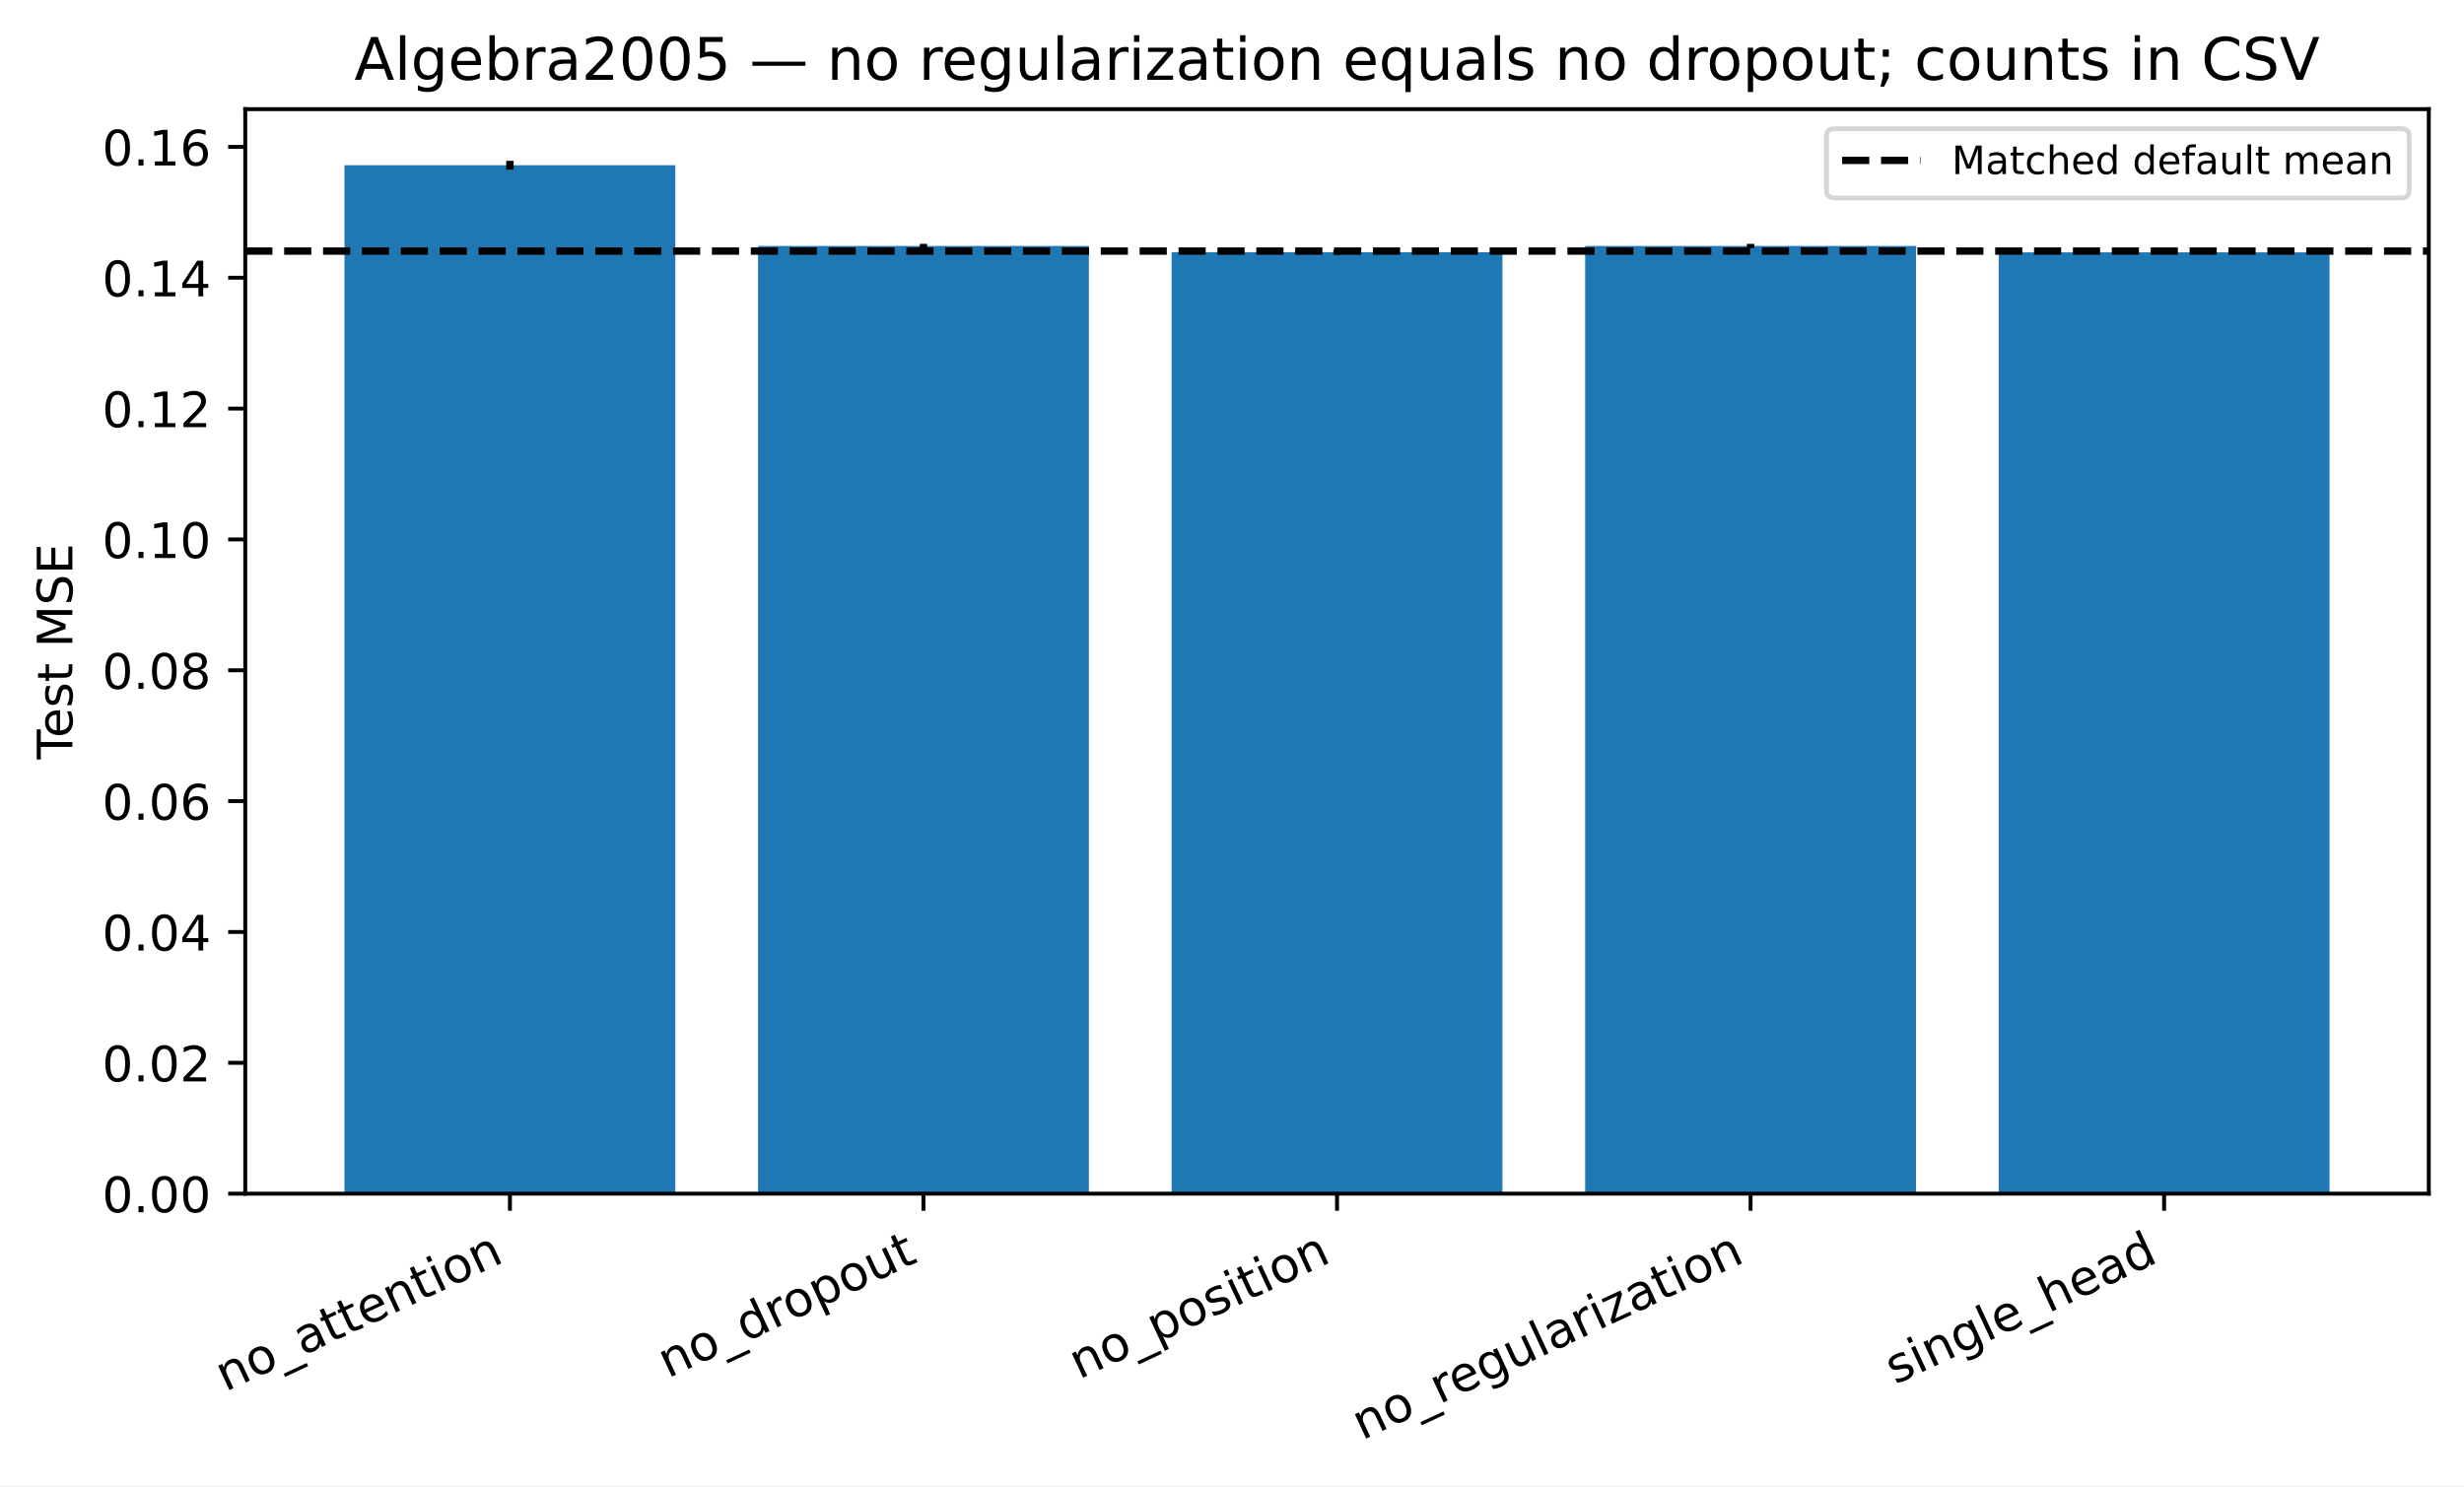
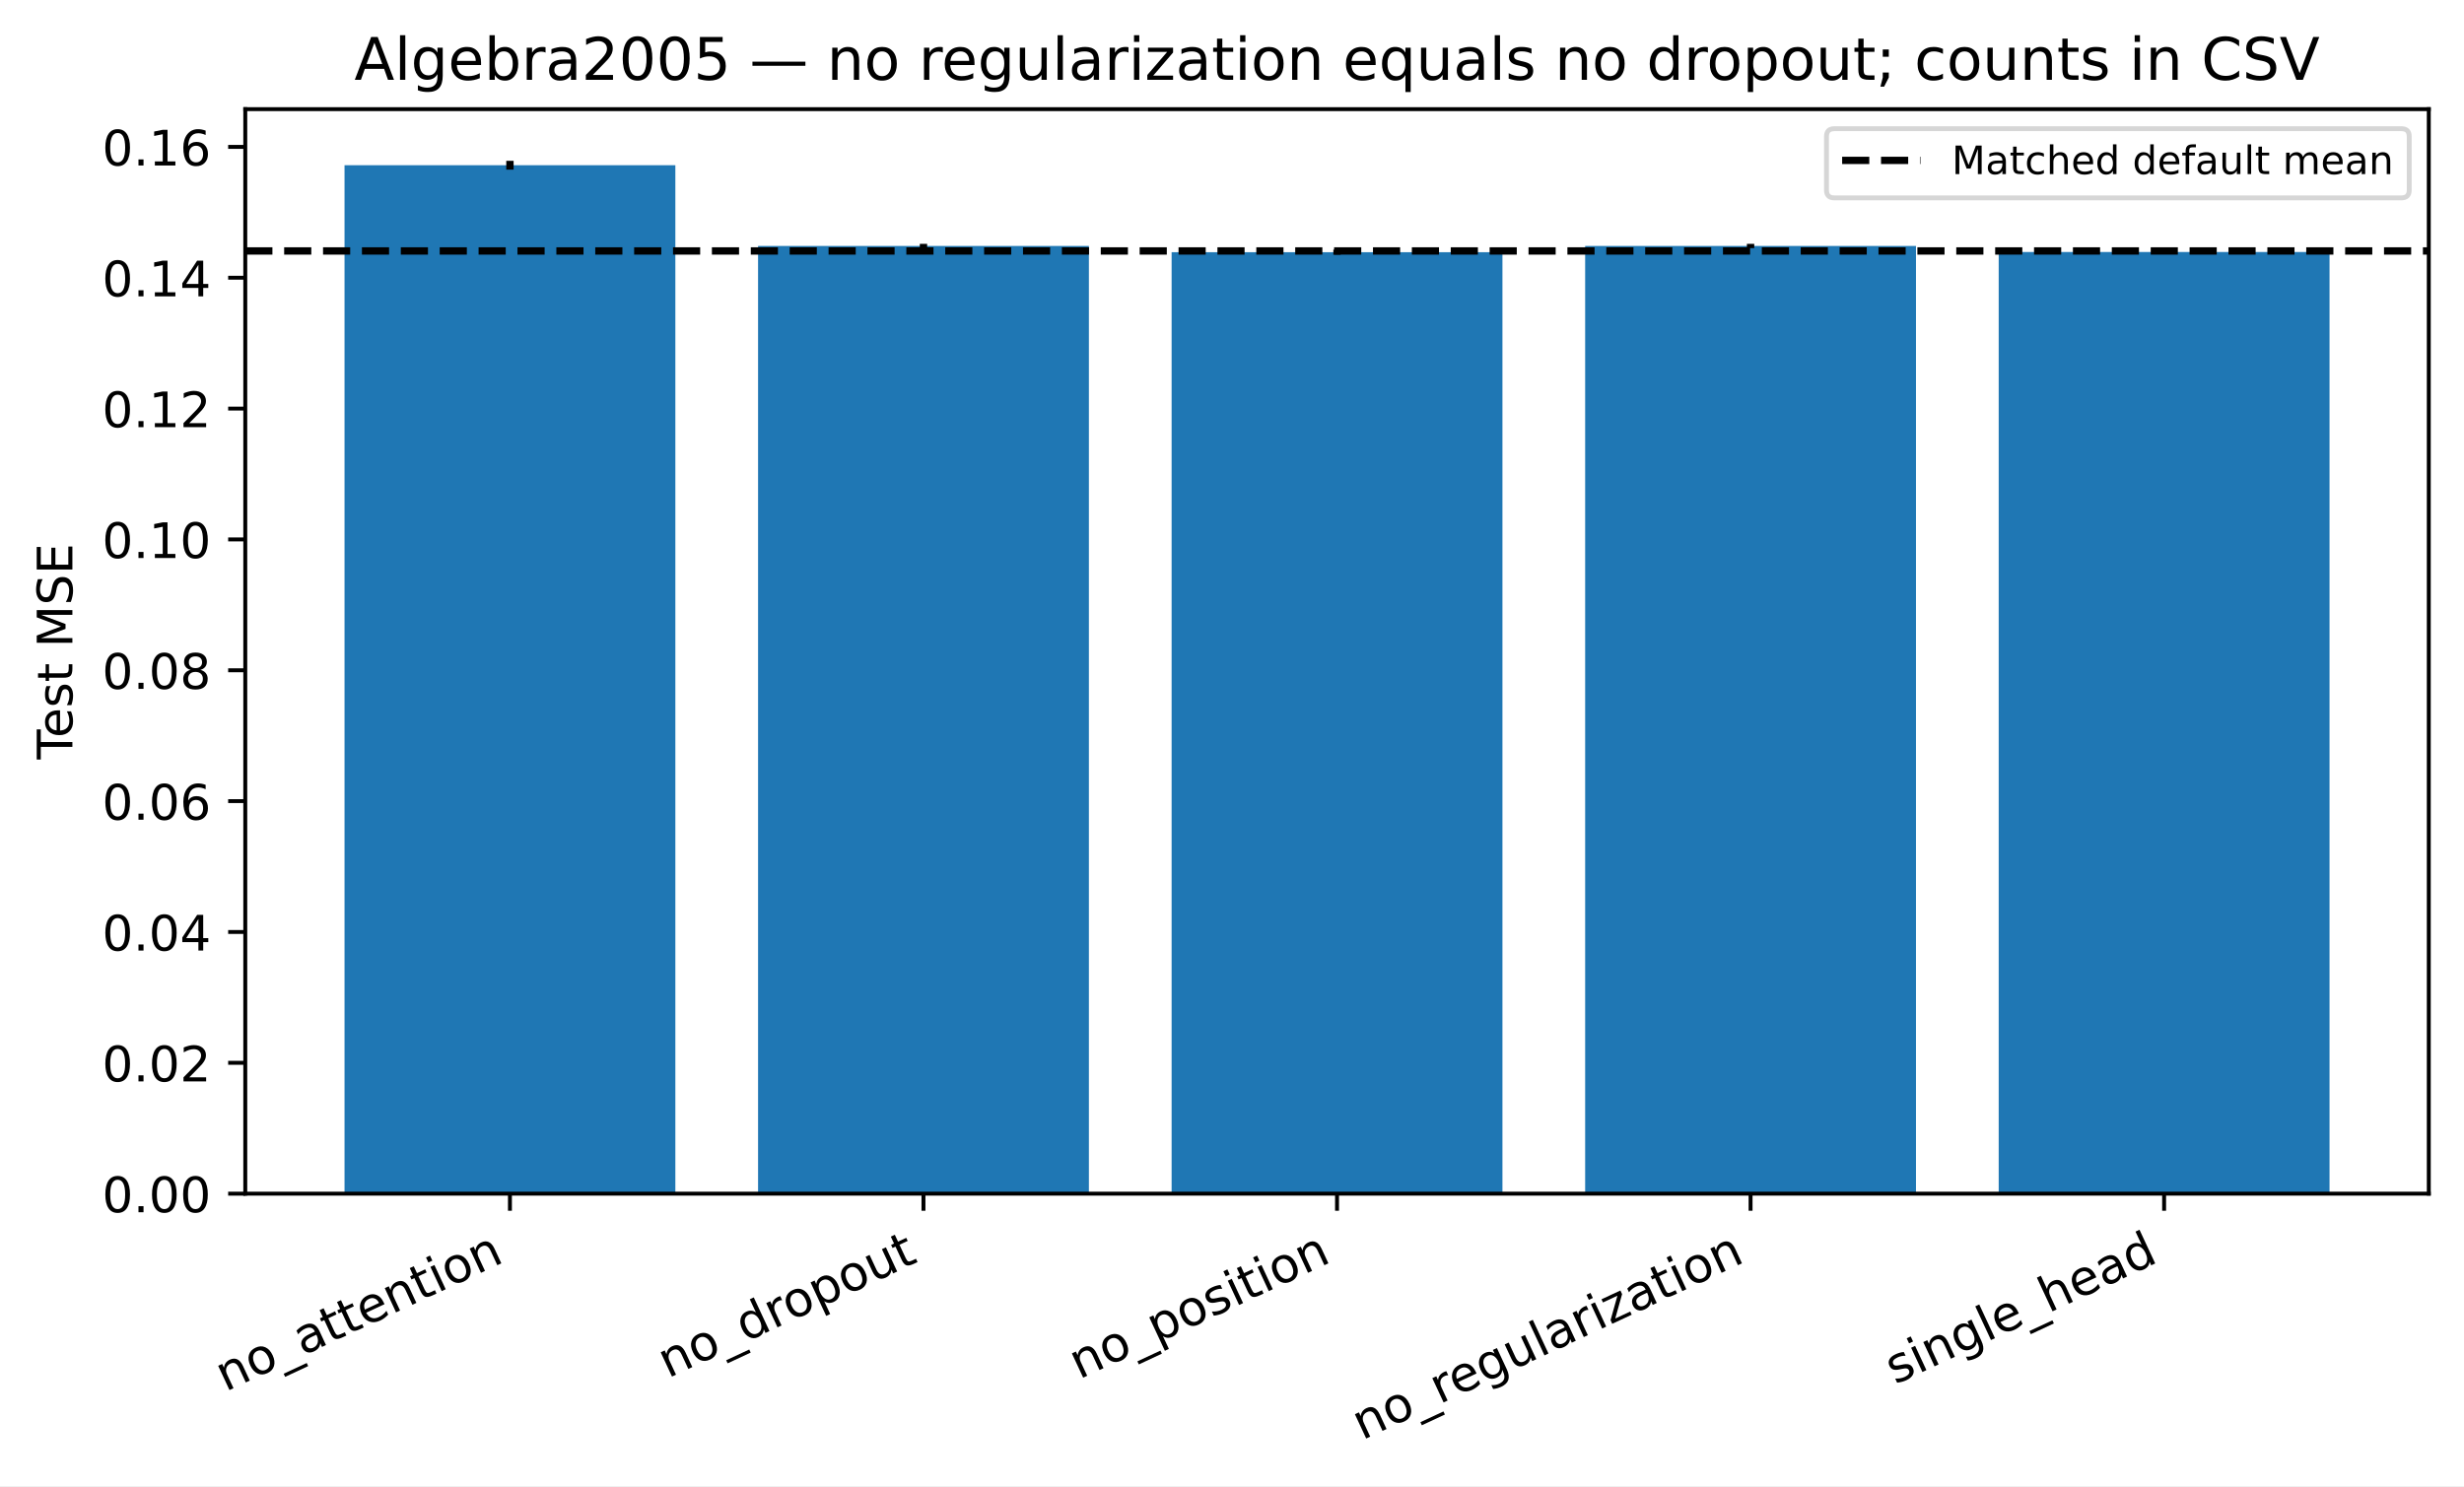
<svg xmlns="http://www.w3.org/2000/svg" xmlns:xlink="http://www.w3.org/1999/xlink" width="503.744pt" height="303.861pt" viewBox="0 0 503.744 303.861" version="1.1">
  <defs>
    <style type="text/css">*{stroke-linejoin: round; stroke-linecap: butt}</style>
  </defs>
  <g id="figure_1">
    <g id="patch_1">
      <path d="M 0 303.861  L 503.744 303.861  L 503.744 0  L 0 0  z " style="fill: #ffffff" />
    </g>
    <g id="axes_1">
      <g id="patch_2">
        <path d="M 50.144 244.078  L 496.544 244.078  L 496.544 22.318  L 50.144 22.318  z " style="fill: #ffffff" />
      </g>
      <g id="patch_3">
-         <path d="M 70.435 244.078  L 138.071 244.078  L 138.071 33.781  L 70.435 33.781  z " clip-path="url(#pf8ff268974)" style="fill: #1f77b4" />
+         <path d="M 70.435 244.078  L 138.071 244.078  L 138.071 33.781  L 70.435 33.781  z " clip-path="url(#pffa61a6511)" style="fill: #1f77b4" />
      </g>
      <g id="patch_4">
-         <path d="M 154.98 244.078  L 222.616 244.078  L 222.616 50.295  L 154.98 50.295  z " clip-path="url(#pf8ff268974)" style="fill: #1f77b4" />
+         <path d="M 154.98 244.078  L 222.616 244.078  L 222.616 50.295  L 154.98 50.295  z " clip-path="url(#pffa61a6511)" style="fill: #1f77b4" />
      </g>
      <g id="patch_5">
-         <path d="M 239.526 244.078  L 307.162 244.078  L 307.162 51.564  L 239.526 51.564  z " clip-path="url(#pf8ff268974)" style="fill: #1f77b4" />
+         <path d="M 239.526 244.078  L 307.162 244.078  L 307.162 51.564  L 239.526 51.564  z " clip-path="url(#pffa61a6511)" style="fill: #1f77b4" />
      </g>
      <g id="patch_6">
-         <path d="M 324.071 244.078  L 391.707 244.078  L 391.707 50.295  L 324.071 50.295  z " clip-path="url(#pf8ff268974)" style="fill: #1f77b4" />
+         <path d="M 324.071 244.078  L 391.707 244.078  L 391.707 50.295  L 324.071 50.295  z " clip-path="url(#pffa61a6511)" style="fill: #1f77b4" />
      </g>
      <g id="patch_7">
-         <path d="M 408.616 244.078  L 476.253 244.078  L 476.253 51.602  L 408.616 51.602  z " clip-path="url(#pf8ff268974)" style="fill: #1f77b4" />
+         <path d="M 408.616 244.078  L 476.253 244.078  L 476.253 51.525  L 408.616 51.525  z " clip-path="url(#pffa61a6511)" style="fill: #1f77b4" />
      </g>
      <g id="matplotlib.axis_1">
        <g id="xtick_1">
          <g id="line2d_1">
            <defs>
-               <path id="m986444ed6f" d="M 0 0  L 0 3.5  " style="stroke: #000000; stroke-width: 0.8" />
+               <path id="mc448c7e9de" d="M 0 0  L 0 3.5  " style="stroke: #000000; stroke-width: 0.8" />
            </defs>
            <g>
-               <use xlink:href="#m986444ed6f" x="104.253" y="244.078" style="stroke: #000000; stroke-width: 0.8" />
+               <use xlink:href="#mc448c7e9de" x="104.253" y="244.078" style="stroke: #000000; stroke-width: 0.8" />
            </g>
          </g>
          <g id="text_1">
            <g transform="translate(46.09527 284.6193) rotate(-25) scale(0.1 -0.1)">
              <defs>
                <path id="DejaVuSans-6e" d="M 3513 2113  L 3513 0  L 2938 0  L 2938 2094  Q 2938 2591 2744 2837  Q 2550 3084 2163 3084  Q 1697 3084 1428 2787  Q 1159 2491 1159 1978  L 1159 0  L 581 0  L 581 3500  L 1159 3500  L 1159 2956  Q 1366 3272 1645 3428  Q 1925 3584 2291 3584  Q 2894 3584 3203 3211  Q 3513 2838 3513 2113  z " transform="scale(0.015625)" />
                <path id="DejaVuSans-6f" d="M 1959 3097  Q 1497 3097 1228 2736  Q 959 2375 959 1747  Q 959 1119 1226 758  Q 1494 397 1959 397  Q 2419 397 2687 759  Q 2956 1122 2956 1747  Q 2956 2369 2687 2733  Q 2419 3097 1959 3097  z M 1959 3584  Q 2709 3584 3137 3096  Q 3566 2609 3566 1747  Q 3566 888 3137 398  Q 2709 -91 1959 -91  Q 1206 -91 779 398  Q 353 888 353 1747  Q 353 2609 779 3096  Q 1206 3584 1959 3584  z " transform="scale(0.015625)" />
                <path id="DejaVuSans-5f" d="M 3263 -1063  L 3263 -1509  L -63 -1509  L -63 -1063  L 3263 -1063  z " transform="scale(0.015625)" />
                <path id="DejaVuSans-61" d="M 2194 1759  Q 1497 1759 1228 1600  Q 959 1441 959 1056  Q 959 750 1161 570  Q 1363 391 1709 391  Q 2188 391 2477 730  Q 2766 1069 2766 1631  L 2766 1759  L 2194 1759  z M 3341 1997  L 3341 0  L 2766 0  L 2766 531  Q 2569 213 2275 61  Q 1981 -91 1556 -91  Q 1019 -91 701 211  Q 384 513 384 1019  Q 384 1609 779 1909  Q 1175 2209 1959 2209  L 2766 2209  L 2766 2266  Q 2766 2663 2505 2880  Q 2244 3097 1772 3097  Q 1472 3097 1187 3025  Q 903 2953 641 2809  L 641 3341  Q 956 3463 1253 3523  Q 1550 3584 1831 3584  Q 2591 3584 2966 3190  Q 3341 2797 3341 1997  z " transform="scale(0.015625)" />
                <path id="DejaVuSans-74" d="M 1172 4494  L 1172 3500  L 2356 3500  L 2356 3053  L 1172 3053  L 1172 1153  Q 1172 725 1289 603  Q 1406 481 1766 481  L 2356 481  L 2356 0  L 1766 0  Q 1100 0 847 248  Q 594 497 594 1153  L 594 3053  L 172 3053  L 172 3500  L 594 3500  L 594 4494  L 1172 4494  z " transform="scale(0.015625)" />
                <path id="DejaVuSans-65" d="M 3597 1894  L 3597 1613  L 953 1613  Q 991 1019 1311 708  Q 1631 397 2203 397  Q 2534 397 2845 478  Q 3156 559 3463 722  L 3463 178  Q 3153 47 2828 -22  Q 2503 -91 2169 -91  Q 1331 -91 842 396  Q 353 884 353 1716  Q 353 2575 817 3079  Q 1281 3584 2069 3584  Q 2775 3584 3186 3129  Q 3597 2675 3597 1894  z M 3022 2063  Q 3016 2534 2758 2815  Q 2500 3097 2075 3097  Q 1594 3097 1305 2825  Q 1016 2553 972 2059  L 3022 2063  z " transform="scale(0.015625)" />
                <path id="DejaVuSans-69" d="M 603 3500  L 1178 3500  L 1178 0  L 603 0  L 603 3500  z M 603 4863  L 1178 4863  L 1178 4134  L 603 4134  L 603 4863  z " transform="scale(0.015625)" />
              </defs>
              <use xlink:href="#DejaVuSans-6e" />
              <use xlink:href="#DejaVuSans-6f" x="63.379" />
              <use xlink:href="#DejaVuSans-5f" x="124.561" />
              <use xlink:href="#DejaVuSans-61" x="174.561" />
              <use xlink:href="#DejaVuSans-74" x="235.84" />
              <use xlink:href="#DejaVuSans-74" x="275.049" />
              <use xlink:href="#DejaVuSans-65" x="314.258" />
              <use xlink:href="#DejaVuSans-6e" x="375.781" />
              <use xlink:href="#DejaVuSans-74" x="439.16" />
              <use xlink:href="#DejaVuSans-69" x="478.369" />
              <use xlink:href="#DejaVuSans-6f" x="506.152" />
              <use xlink:href="#DejaVuSans-6e" x="567.334" />
            </g>
          </g>
        </g>
        <g id="xtick_2">
          <g id="line2d_2">
            <g>
-               <use xlink:href="#m986444ed6f" x="188.798" y="244.078" style="stroke: #000000; stroke-width: 0.8" />
+               <use xlink:href="#mc448c7e9de" x="188.798" y="244.078" style="stroke: #000000; stroke-width: 0.8" />
            </g>
          </g>
          <g id="text_2">
            <g transform="translate(136.5643 281.8571) rotate(-25) scale(0.1 -0.1)">
              <defs>
                <path id="DejaVuSans-64" d="M 2906 2969  L 2906 4863  L 3481 4863  L 3481 0  L 2906 0  L 2906 525  Q 2725 213 2448 61  Q 2172 -91 1784 -91  Q 1150 -91 751 415  Q 353 922 353 1747  Q 353 2572 751 3078  Q 1150 3584 1784 3584  Q 2172 3584 2448 3432  Q 2725 3281 2906 2969  z M 947 1747  Q 947 1113 1208 752  Q 1469 391 1925 391  Q 2381 391 2643 752  Q 2906 1113 2906 1747  Q 2906 2381 2643 2742  Q 2381 3103 1925 3103  Q 1469 3103 1208 2742  Q 947 2381 947 1747  z " transform="scale(0.015625)" />
                <path id="DejaVuSans-72" d="M 2631 2963  Q 2534 3019 2420 3045  Q 2306 3072 2169 3072  Q 1681 3072 1420 2755  Q 1159 2438 1159 1844  L 1159 0  L 581 0  L 581 3500  L 1159 3500  L 1159 2956  Q 1341 3275 1631 3429  Q 1922 3584 2338 3584  Q 2397 3584 2469 3576  Q 2541 3569 2628 3553  L 2631 2963  z " transform="scale(0.015625)" />
                <path id="DejaVuSans-70" d="M 1159 525  L 1159 -1331  L 581 -1331  L 581 3500  L 1159 3500  L 1159 2969  Q 1341 3281 1617 3432  Q 1894 3584 2278 3584  Q 2916 3584 3314 3078  Q 3713 2572 3713 1747  Q 3713 922 3314 415  Q 2916 -91 2278 -91  Q 1894 -91 1617 61  Q 1341 213 1159 525  z M 3116 1747  Q 3116 2381 2855 2742  Q 2594 3103 2138 3103  Q 1681 3103 1420 2742  Q 1159 2381 1159 1747  Q 1159 1113 1420 752  Q 1681 391 2138 391  Q 2594 391 2855 752  Q 3116 1113 3116 1747  z " transform="scale(0.015625)" />
                <path id="DejaVuSans-75" d="M 544 1381  L 544 3500  L 1119 3500  L 1119 1403  Q 1119 906 1312 657  Q 1506 409 1894 409  Q 2359 409 2629 706  Q 2900 1003 2900 1516  L 2900 3500  L 3475 3500  L 3475 0  L 2900 0  L 2900 538  Q 2691 219 2414 64  Q 2138 -91 1772 -91  Q 1169 -91 856 284  Q 544 659 544 1381  z M 1991 3584  L 1991 3584  z " transform="scale(0.015625)" />
              </defs>
              <use xlink:href="#DejaVuSans-6e" />
              <use xlink:href="#DejaVuSans-6f" x="63.379" />
              <use xlink:href="#DejaVuSans-5f" x="124.561" />
              <use xlink:href="#DejaVuSans-64" x="174.561" />
              <use xlink:href="#DejaVuSans-72" x="238.037" />
              <use xlink:href="#DejaVuSans-6f" x="276.9" />
              <use xlink:href="#DejaVuSans-70" x="338.082" />
              <use xlink:href="#DejaVuSans-6f" x="401.559" />
              <use xlink:href="#DejaVuSans-75" x="462.74" />
              <use xlink:href="#DejaVuSans-74" x="526.119" />
            </g>
          </g>
        </g>
        <g id="xtick_3">
          <g id="line2d_3">
            <g>
-               <use xlink:href="#m986444ed6f" x="273.344" y="244.078" style="stroke: #000000; stroke-width: 0.8" />
+               <use xlink:href="#mc448c7e9de" x="273.344" y="244.078" style="stroke: #000000; stroke-width: 0.8" />
            </g>
          </g>
          <g id="text_3">
            <g transform="translate(220.6283 282.0816) rotate(-25) scale(0.1 -0.1)">
              <defs>
                <path id="DejaVuSans-73" d="M 2834 3397  L 2834 2853  Q 2591 2978 2328 3040  Q 2066 3103 1784 3103  Q 1356 3103 1142 2972  Q 928 2841 928 2578  Q 928 2378 1081 2264  Q 1234 2150 1697 2047  L 1894 2003  Q 2506 1872 2764 1633  Q 3022 1394 3022 966  Q 3022 478 2636 193  Q 2250 -91 1575 -91  Q 1294 -91 989 -36  Q 684 19 347 128  L 347 722  Q 666 556 975 473  Q 1284 391 1588 391  Q 1994 391 2212 530  Q 2431 669 2431 922  Q 2431 1156 2273 1281  Q 2116 1406 1581 1522  L 1381 1569  Q 847 1681 609 1914  Q 372 2147 372 2553  Q 372 3047 722 3315  Q 1072 3584 1716 3584  Q 2034 3584 2315 3537  Q 2597 3491 2834 3397  z " transform="scale(0.015625)" />
              </defs>
              <use xlink:href="#DejaVuSans-6e" />
              <use xlink:href="#DejaVuSans-6f" x="63.379" />
              <use xlink:href="#DejaVuSans-5f" x="124.561" />
              <use xlink:href="#DejaVuSans-70" x="174.561" />
              <use xlink:href="#DejaVuSans-6f" x="238.037" />
              <use xlink:href="#DejaVuSans-73" x="299.219" />
              <use xlink:href="#DejaVuSans-69" x="351.318" />
              <use xlink:href="#DejaVuSans-74" x="379.102" />
              <use xlink:href="#DejaVuSans-69" x="418.311" />
              <use xlink:href="#DejaVuSans-6f" x="446.094" />
              <use xlink:href="#DejaVuSans-6e" x="507.275" />
            </g>
          </g>
        </g>
        <g id="xtick_4">
          <g id="line2d_4">
            <g>
-               <use xlink:href="#m986444ed6f" x="357.889" y="244.078" style="stroke: #000000; stroke-width: 0.8" />
+               <use xlink:href="#mc448c7e9de" x="357.889" y="244.078" style="stroke: #000000; stroke-width: 0.8" />
            </g>
          </g>
          <g id="text_4">
            <g transform="translate(278.49 294.5244) rotate(-25) scale(0.1 -0.1)">
              <defs>
                <path id="DejaVuSans-67" d="M 2906 1791  Q 2906 2416 2648 2759  Q 2391 3103 1925 3103  Q 1463 3103 1205 2759  Q 947 2416 947 1791  Q 947 1169 1205 825  Q 1463 481 1925 481  Q 2391 481 2648 825  Q 2906 1169 2906 1791  z M 3481 434  Q 3481 -459 3084 -895  Q 2688 -1331 1869 -1331  Q 1566 -1331 1297 -1286  Q 1028 -1241 775 -1147  L 775 -588  Q 1028 -725 1275 -790  Q 1522 -856 1778 -856  Q 2344 -856 2625 -561  Q 2906 -266 2906 331  L 2906 616  Q 2728 306 2450 153  Q 2172 0 1784 0  Q 1141 0 747 490  Q 353 981 353 1791  Q 353 2603 747 3093  Q 1141 3584 1784 3584  Q 2172 3584 2450 3431  Q 2728 3278 2906 2969  L 2906 3500  L 3481 3500  L 3481 434  z " transform="scale(0.015625)" />
                <path id="DejaVuSans-6c" d="M 603 4863  L 1178 4863  L 1178 0  L 603 0  L 603 4863  z " transform="scale(0.015625)" />
                <path id="DejaVuSans-7a" d="M 353 3500  L 3084 3500  L 3084 2975  L 922 459  L 3084 459  L 3084 0  L 275 0  L 275 525  L 2438 3041  L 353 3041  L 353 3500  z " transform="scale(0.015625)" />
              </defs>
              <use xlink:href="#DejaVuSans-6e" />
              <use xlink:href="#DejaVuSans-6f" x="63.379" />
              <use xlink:href="#DejaVuSans-5f" x="124.561" />
              <use xlink:href="#DejaVuSans-72" x="174.561" />
              <use xlink:href="#DejaVuSans-65" x="213.424" />
              <use xlink:href="#DejaVuSans-67" x="274.947" />
              <use xlink:href="#DejaVuSans-75" x="338.424" />
              <use xlink:href="#DejaVuSans-6c" x="401.803" />
              <use xlink:href="#DejaVuSans-61" x="429.586" />
              <use xlink:href="#DejaVuSans-72" x="490.865" />
              <use xlink:href="#DejaVuSans-69" x="531.979" />
              <use xlink:href="#DejaVuSans-7a" x="559.762" />
              <use xlink:href="#DejaVuSans-61" x="612.252" />
              <use xlink:href="#DejaVuSans-74" x="673.531" />
              <use xlink:href="#DejaVuSans-69" x="712.74" />
              <use xlink:href="#DejaVuSans-6f" x="740.523" />
              <use xlink:href="#DejaVuSans-6e" x="801.705" />
            </g>
          </g>
        </g>
        <g id="xtick_5">
          <g id="line2d_5">
            <g>
-               <use xlink:href="#m986444ed6f" x="442.435" y="244.078" style="stroke: #000000; stroke-width: 0.8" />
+               <use xlink:href="#mc448c7e9de" x="442.435" y="244.078" style="stroke: #000000; stroke-width: 0.8" />
            </g>
          </g>
          <g id="text_5">
            <g transform="translate(387.4477 283.1408) rotate(-25) scale(0.1 -0.1)">
              <defs>
                <path id="DejaVuSans-68" d="M 3513 2113  L 3513 0  L 2938 0  L 2938 2094  Q 2938 2591 2744 2837  Q 2550 3084 2163 3084  Q 1697 3084 1428 2787  Q 1159 2491 1159 1978  L 1159 0  L 581 0  L 581 4863  L 1159 4863  L 1159 2956  Q 1366 3272 1645 3428  Q 1925 3584 2291 3584  Q 2894 3584 3203 3211  Q 3513 2838 3513 2113  z " transform="scale(0.015625)" />
              </defs>
              <use xlink:href="#DejaVuSans-73" />
              <use xlink:href="#DejaVuSans-69" x="52.1" />
              <use xlink:href="#DejaVuSans-6e" x="79.883" />
              <use xlink:href="#DejaVuSans-67" x="143.262" />
              <use xlink:href="#DejaVuSans-6c" x="206.738" />
              <use xlink:href="#DejaVuSans-65" x="234.521" />
              <use xlink:href="#DejaVuSans-5f" x="296.045" />
              <use xlink:href="#DejaVuSans-68" x="346.045" />
              <use xlink:href="#DejaVuSans-65" x="409.424" />
              <use xlink:href="#DejaVuSans-61" x="470.947" />
              <use xlink:href="#DejaVuSans-64" x="532.227" />
            </g>
          </g>
        </g>
      </g>
      <g id="matplotlib.axis_2">
        <g id="ytick_1">
          <g id="line2d_6">
            <defs>
-               <path id="m2e31bd5ecd" d="M 0 0  L -3.5 0  " style="stroke: #000000; stroke-width: 0.8" />
+               <path id="m46045a763a" d="M 0 0  L -3.5 0  " style="stroke: #000000; stroke-width: 0.8" />
            </defs>
            <g>
-               <use xlink:href="#m2e31bd5ecd" x="50.144" y="244.078" style="stroke: #000000; stroke-width: 0.8" />
+               <use xlink:href="#m46045a763a" x="50.144" y="244.078" style="stroke: #000000; stroke-width: 0.8" />
            </g>
          </g>
          <g id="text_6">
            <g transform="translate(20.87813 247.8773) scale(0.1 -0.1)">
              <defs>
                <path id="DejaVuSans-30" d="M 2034 4250  Q 1547 4250 1301 3770  Q 1056 3291 1056 2328  Q 1056 1369 1301 889  Q 1547 409 2034 409  Q 2525 409 2770 889  Q 3016 1369 3016 2328  Q 3016 3291 2770 3770  Q 2525 4250 2034 4250  z M 2034 4750  Q 2819 4750 3233 4129  Q 3647 3509 3647 2328  Q 3647 1150 3233 529  Q 2819 -91 2034 -91  Q 1250 -91 836 529  Q 422 1150 422 2328  Q 422 3509 836 4129  Q 1250 4750 2034 4750  z " transform="scale(0.015625)" />
                <path id="DejaVuSans-2e" d="M 684 794  L 1344 794  L 1344 0  L 684 0  L 684 794  z " transform="scale(0.015625)" />
              </defs>
              <use xlink:href="#DejaVuSans-30" />
              <use xlink:href="#DejaVuSans-2e" x="63.623" />
              <use xlink:href="#DejaVuSans-30" x="95.41" />
              <use xlink:href="#DejaVuSans-30" x="159.033" />
            </g>
          </g>
        </g>
        <g id="ytick_2">
          <g id="line2d_7">
            <g>
-               <use xlink:href="#m2e31bd5ecd" x="50.144" y="217.323" style="stroke: #000000; stroke-width: 0.8" />
+               <use xlink:href="#m46045a763a" x="50.144" y="217.323" style="stroke: #000000; stroke-width: 0.8" />
            </g>
          </g>
          <g id="text_7">
            <g transform="translate(20.87813 221.1222) scale(0.1 -0.1)">
              <defs>
                <path id="DejaVuSans-32" d="M 1228 531  L 3431 531  L 3431 0  L 469 0  L 469 531  Q 828 903 1448 1529  Q 2069 2156 2228 2338  Q 2531 2678 2651 2914  Q 2772 3150 2772 3378  Q 2772 3750 2511 3984  Q 2250 4219 1831 4219  Q 1534 4219 1204 4116  Q 875 4013 500 3803  L 500 4441  Q 881 4594 1212 4672  Q 1544 4750 1819 4750  Q 2544 4750 2975 4387  Q 3406 4025 3406 3419  Q 3406 3131 3298 2873  Q 3191 2616 2906 2266  Q 2828 2175 2409 1742  Q 1991 1309 1228 531  z " transform="scale(0.015625)" />
              </defs>
              <use xlink:href="#DejaVuSans-30" />
              <use xlink:href="#DejaVuSans-2e" x="63.623" />
              <use xlink:href="#DejaVuSans-30" x="95.41" />
              <use xlink:href="#DejaVuSans-32" x="159.033" />
            </g>
          </g>
        </g>
        <g id="ytick_3">
          <g id="line2d_8">
            <g>
-               <use xlink:href="#m2e31bd5ecd" x="50.144" y="190.568" style="stroke: #000000; stroke-width: 0.8" />
+               <use xlink:href="#m46045a763a" x="50.144" y="190.568" style="stroke: #000000; stroke-width: 0.8" />
            </g>
          </g>
          <g id="text_8">
            <g transform="translate(20.87813 194.3671) scale(0.1 -0.1)">
              <defs>
                <path id="DejaVuSans-34" d="M 2419 4116  L 825 1625  L 2419 1625  L 2419 4116  z M 2253 4666  L 3047 4666  L 3047 1625  L 3713 1625  L 3713 1100  L 3047 1100  L 3047 0  L 2419 0  L 2419 1100  L 313 1100  L 313 1709  L 2253 4666  z " transform="scale(0.015625)" />
              </defs>
              <use xlink:href="#DejaVuSans-30" />
              <use xlink:href="#DejaVuSans-2e" x="63.623" />
              <use xlink:href="#DejaVuSans-30" x="95.41" />
              <use xlink:href="#DejaVuSans-34" x="159.033" />
            </g>
          </g>
        </g>
        <g id="ytick_4">
          <g id="line2d_9">
            <g>
-               <use xlink:href="#m2e31bd5ecd" x="50.144" y="163.813" style="stroke: #000000; stroke-width: 0.8" />
+               <use xlink:href="#m46045a763a" x="50.144" y="163.813" style="stroke: #000000; stroke-width: 0.8" />
            </g>
          </g>
          <g id="text_9">
            <g transform="translate(20.87813 167.612) scale(0.1 -0.1)">
              <defs>
                <path id="DejaVuSans-36" d="M 2113 2584  Q 1688 2584 1439 2293  Q 1191 2003 1191 1497  Q 1191 994 1439 701  Q 1688 409 2113 409  Q 2538 409 2786 701  Q 3034 994 3034 1497  Q 3034 2003 2786 2293  Q 2538 2584 2113 2584  z M 3366 4563  L 3366 3988  Q 3128 4100 2886 4159  Q 2644 4219 2406 4219  Q 1781 4219 1451 3797  Q 1122 3375 1075 2522  Q 1259 2794 1537 2939  Q 1816 3084 2150 3084  Q 2853 3084 3261 2657  Q 3669 2231 3669 1497  Q 3669 778 3244 343  Q 2819 -91 2113 -91  Q 1303 -91 875 529  Q 447 1150 447 2328  Q 447 3434 972 4092  Q 1497 4750 2381 4750  Q 2619 4750 2861 4703  Q 3103 4656 3366 4563  z " transform="scale(0.015625)" />
              </defs>
              <use xlink:href="#DejaVuSans-30" />
              <use xlink:href="#DejaVuSans-2e" x="63.623" />
              <use xlink:href="#DejaVuSans-30" x="95.41" />
              <use xlink:href="#DejaVuSans-36" x="159.033" />
            </g>
          </g>
        </g>
        <g id="ytick_5">
          <g id="line2d_10">
            <g>
-               <use xlink:href="#m2e31bd5ecd" x="50.144" y="137.058" style="stroke: #000000; stroke-width: 0.8" />
+               <use xlink:href="#m46045a763a" x="50.144" y="137.058" style="stroke: #000000; stroke-width: 0.8" />
            </g>
          </g>
          <g id="text_10">
            <g transform="translate(20.87813 140.8569) scale(0.1 -0.1)">
              <defs>
                <path id="DejaVuSans-38" d="M 2034 2216  Q 1584 2216 1326 1975  Q 1069 1734 1069 1313  Q 1069 891 1326 650  Q 1584 409 2034 409  Q 2484 409 2743 651  Q 3003 894 3003 1313  Q 3003 1734 2745 1975  Q 2488 2216 2034 2216  z M 1403 2484  Q 997 2584 770 2862  Q 544 3141 544 3541  Q 544 4100 942 4425  Q 1341 4750 2034 4750  Q 2731 4750 3128 4425  Q 3525 4100 3525 3541  Q 3525 3141 3298 2862  Q 3072 2584 2669 2484  Q 3125 2378 3379 2068  Q 3634 1759 3634 1313  Q 3634 634 3220 271  Q 2806 -91 2034 -91  Q 1263 -91 848 271  Q 434 634 434 1313  Q 434 1759 690 2068  Q 947 2378 1403 2484  z M 1172 3481  Q 1172 3119 1398 2916  Q 1625 2713 2034 2713  Q 2441 2713 2670 2916  Q 2900 3119 2900 3481  Q 2900 3844 2670 4047  Q 2441 4250 2034 4250  Q 1625 4250 1398 4047  Q 1172 3844 1172 3481  z " transform="scale(0.015625)" />
              </defs>
              <use xlink:href="#DejaVuSans-30" />
              <use xlink:href="#DejaVuSans-2e" x="63.623" />
              <use xlink:href="#DejaVuSans-30" x="95.41" />
              <use xlink:href="#DejaVuSans-38" x="159.033" />
            </g>
          </g>
        </g>
        <g id="ytick_6">
          <g id="line2d_11">
            <g>
-               <use xlink:href="#m2e31bd5ecd" x="50.144" y="110.303" style="stroke: #000000; stroke-width: 0.8" />
+               <use xlink:href="#m46045a763a" x="50.144" y="110.303" style="stroke: #000000; stroke-width: 0.8" />
            </g>
          </g>
          <g id="text_11">
            <g transform="translate(20.87813 114.1018) scale(0.1 -0.1)">
              <defs>
                <path id="DejaVuSans-31" d="M 794 531  L 1825 531  L 1825 4091  L 703 3866  L 703 4441  L 1819 4666  L 2450 4666  L 2450 531  L 3481 531  L 3481 0  L 794 0  L 794 531  z " transform="scale(0.015625)" />
              </defs>
              <use xlink:href="#DejaVuSans-30" />
              <use xlink:href="#DejaVuSans-2e" x="63.623" />
              <use xlink:href="#DejaVuSans-31" x="95.41" />
              <use xlink:href="#DejaVuSans-30" x="159.033" />
            </g>
          </g>
        </g>
        <g id="ytick_7">
          <g id="line2d_12">
            <g>
-               <use xlink:href="#m2e31bd5ecd" x="50.144" y="83.548" style="stroke: #000000; stroke-width: 0.8" />
+               <use xlink:href="#m46045a763a" x="50.144" y="83.548" style="stroke: #000000; stroke-width: 0.8" />
            </g>
          </g>
          <g id="text_12">
            <g transform="translate(20.87813 87.34674) scale(0.1 -0.1)">
              <use xlink:href="#DejaVuSans-30" />
              <use xlink:href="#DejaVuSans-2e" x="63.623" />
              <use xlink:href="#DejaVuSans-31" x="95.41" />
              <use xlink:href="#DejaVuSans-32" x="159.033" />
            </g>
          </g>
        </g>
        <g id="ytick_8">
          <g id="line2d_13">
            <g>
-               <use xlink:href="#m2e31bd5ecd" x="50.144" y="56.792" style="stroke: #000000; stroke-width: 0.8" />
+               <use xlink:href="#m46045a763a" x="50.144" y="56.792" style="stroke: #000000; stroke-width: 0.8" />
            </g>
          </g>
          <g id="text_13">
            <g transform="translate(20.87813 60.59163) scale(0.1 -0.1)">
              <use xlink:href="#DejaVuSans-30" />
              <use xlink:href="#DejaVuSans-2e" x="63.623" />
              <use xlink:href="#DejaVuSans-31" x="95.41" />
              <use xlink:href="#DejaVuSans-34" x="159.033" />
            </g>
          </g>
        </g>
        <g id="ytick_9">
          <g id="line2d_14">
            <g>
-               <use xlink:href="#m2e31bd5ecd" x="50.144" y="30.037" style="stroke: #000000; stroke-width: 0.8" />
+               <use xlink:href="#m46045a763a" x="50.144" y="30.037" style="stroke: #000000; stroke-width: 0.8" />
            </g>
          </g>
          <g id="text_14">
            <g transform="translate(20.87813 33.83653) scale(0.1 -0.1)">
              <use xlink:href="#DejaVuSans-30" />
              <use xlink:href="#DejaVuSans-2e" x="63.623" />
              <use xlink:href="#DejaVuSans-31" x="95.41" />
              <use xlink:href="#DejaVuSans-36" x="159.033" />
            </g>
          </g>
        </g>
        <g id="text_15">
          <g transform="translate(14.79844 155.2802) rotate(-90) scale(0.1 -0.1)">
            <defs>
              <path id="DejaVuSans-54" d="M -19 4666  L 3928 4666  L 3928 4134  L 2272 4134  L 2272 0  L 1638 0  L 1638 4134  L -19 4134  L -19 4666  z " transform="scale(0.015625)" />
              <path id="DejaVuSans-20" transform="scale(0.015625)" />
              <path id="DejaVuSans-4d" d="M 628 4666  L 1569 4666  L 2759 1491  L 3956 4666  L 4897 4666  L 4897 0  L 4281 0  L 4281 4097  L 3078 897  L 2444 897  L 1241 4097  L 1241 0  L 628 0  L 628 4666  z " transform="scale(0.015625)" />
              <path id="DejaVuSans-53" d="M 3425 4513  L 3425 3897  Q 3066 4069 2747 4153  Q 2428 4238 2131 4238  Q 1616 4238 1336 4038  Q 1056 3838 1056 3469  Q 1056 3159 1242 3001  Q 1428 2844 1947 2747  L 2328 2669  Q 3034 2534 3370 2195  Q 3706 1856 3706 1288  Q 3706 609 3251 259  Q 2797 -91 1919 -91  Q 1588 -91 1214 -16  Q 841 59 441 206  L 441 856  Q 825 641 1194 531  Q 1563 422 1919 422  Q 2459 422 2753 634  Q 3047 847 3047 1241  Q 3047 1584 2836 1778  Q 2625 1972 2144 2069  L 1759 2144  Q 1053 2284 737 2584  Q 422 2884 422 3419  Q 422 4038 858 4394  Q 1294 4750 2059 4750  Q 2388 4750 2728 4690  Q 3069 4631 3425 4513  z " transform="scale(0.015625)" />
              <path id="DejaVuSans-45" d="M 628 4666  L 3578 4666  L 3578 4134  L 1259 4134  L 1259 2753  L 3481 2753  L 3481 2222  L 1259 2222  L 1259 531  L 3634 531  L 3634 0  L 628 0  L 628 4666  z " transform="scale(0.015625)" />
            </defs>
            <use xlink:href="#DejaVuSans-54" />
            <use xlink:href="#DejaVuSans-65" x="44.084" />
            <use xlink:href="#DejaVuSans-73" x="105.607" />
            <use xlink:href="#DejaVuSans-74" x="157.707" />
            <use xlink:href="#DejaVuSans-20" x="196.916" />
            <use xlink:href="#DejaVuSans-4d" x="228.703" />
            <use xlink:href="#DejaVuSans-53" x="314.982" />
            <use xlink:href="#DejaVuSans-45" x="378.459" />
          </g>
        </g>
      </g>
      <g id="LineCollection_1">
-         <path d="M 104.253 34.684  L 104.253 32.878  " clip-path="url(#pf8ff268974)" style="fill: none; stroke: #000000; stroke-width: 1.5" />
-         <path d="M 188.798 50.733  L 188.798 49.858  " clip-path="url(#pf8ff268974)" style="fill: none; stroke: #000000; stroke-width: 1.5" />
-         <path d="M 273.344 52.079  L 273.344 51.048  " clip-path="url(#pf8ff268974)" style="fill: none; stroke: #000000; stroke-width: 1.5" />
-         <path d="M 357.889 50.733  L 357.889 49.858  " clip-path="url(#pf8ff268974)" style="fill: none; stroke: #000000; stroke-width: 1.5" />
-         <path d="M 442.435 51.602  L 442.435 51.602  " clip-path="url(#pf8ff268974)" style="fill: none; stroke: #000000; stroke-width: 1.5" />
+         <path d="M 104.253 34.684  L 104.253 32.878  " clip-path="url(#pffa61a6511)" style="fill: none; stroke: #000000; stroke-width: 1.5" />
+         <path d="M 188.798 50.733  L 188.798 49.858  " clip-path="url(#pffa61a6511)" style="fill: none; stroke: #000000; stroke-width: 1.5" />
+         <path d="M 273.344 52.079  L 273.344 51.048  " clip-path="url(#pffa61a6511)" style="fill: none; stroke: #000000; stroke-width: 1.5" />
+         <path d="M 357.889 50.733  L 357.889 49.858  " clip-path="url(#pffa61a6511)" style="fill: none; stroke: #000000; stroke-width: 1.5" />
+         <path d="M 442.435 51.592  L 442.435 51.458  " clip-path="url(#pffa61a6511)" style="fill: none; stroke: #000000; stroke-width: 1.5" />
      </g>
      <g id="line2d_15">
-         <path d="M 50.144 51.346  L 496.544 51.346  " clip-path="url(#pf8ff268974)" style="fill: none; stroke-dasharray: 5.55,2.4; stroke-dashoffset: 0; stroke: #000000; stroke-width: 1.5" />
+         <path d="M 50.144 51.316  L 496.544 51.316  " clip-path="url(#pffa61a6511)" style="fill: none; stroke-dasharray: 5.55,2.4; stroke-dashoffset: 0; stroke: #000000; stroke-width: 1.5" />
      </g>
      <g id="patch_8">
        <path d="M 50.144 244.078  L 50.144 22.318  " style="fill: none; stroke: #000000; stroke-width: 0.8; stroke-linejoin: miter; stroke-linecap: square" />
      </g>
      <g id="patch_9">
        <path d="M 496.544 244.078  L 496.544 22.318  " style="fill: none; stroke: #000000; stroke-width: 0.8; stroke-linejoin: miter; stroke-linecap: square" />
      </g>
      <g id="patch_10">
        <path d="M 50.144 244.078  L 496.544 244.078  " style="fill: none; stroke: #000000; stroke-width: 0.8; stroke-linejoin: miter; stroke-linecap: square" />
      </g>
      <g id="patch_11">
        <path d="M 50.144 22.318  L 496.544 22.318  " style="fill: none; stroke: #000000; stroke-width: 0.8; stroke-linejoin: miter; stroke-linecap: square" />
      </g>
      <g id="text_16">
        <g transform="translate(72.44219 16.31812) scale(0.12 -0.12)">
          <defs>
            <path id="DejaVuSans-41" d="M 2188 4044  L 1331 1722  L 3047 1722  L 2188 4044  z M 1831 4666  L 2547 4666  L 4325 0  L 3669 0  L 3244 1197  L 1141 1197  L 716 0  L 50 0  L 1831 4666  z " transform="scale(0.015625)" />
            <path id="DejaVuSans-62" d="M 3116 1747  Q 3116 2381 2855 2742  Q 2594 3103 2138 3103  Q 1681 3103 1420 2742  Q 1159 2381 1159 1747  Q 1159 1113 1420 752  Q 1681 391 2138 391  Q 2594 391 2855 752  Q 3116 1113 3116 1747  z M 1159 2969  Q 1341 3281 1617 3432  Q 1894 3584 2278 3584  Q 2916 3584 3314 3078  Q 3713 2572 3713 1747  Q 3713 922 3314 415  Q 2916 -91 2278 -91  Q 1894 -91 1617 61  Q 1341 213 1159 525  L 1159 0  L 581 0  L 581 4863  L 1159 4863  L 1159 2969  z " transform="scale(0.015625)" />
            <path id="DejaVuSans-35" d="M 691 4666  L 3169 4666  L 3169 4134  L 1269 4134  L 1269 2991  Q 1406 3038 1543 3061  Q 1681 3084 1819 3084  Q 2600 3084 3056 2656  Q 3513 2228 3513 1497  Q 3513 744 3044 326  Q 2575 -91 1722 -91  Q 1428 -91 1123 -41  Q 819 9 494 109  L 494 744  Q 775 591 1075 516  Q 1375 441 1709 441  Q 2250 441 2565 725  Q 2881 1009 2881 1497  Q 2881 1984 2565 2268  Q 2250 2553 1709 2553  Q 1456 2553 1204 2497  Q 953 2441 691 2322  L 691 4666  z " transform="scale(0.015625)" />
            <path id="DejaVuSans-2014" d="M 313 1978  L 6088 1978  L 6088 1528  L 313 1528  L 313 1978  z " transform="scale(0.015625)" />
            <path id="DejaVuSans-71" d="M 947 1747  Q 947 1113 1208 752  Q 1469 391 1925 391  Q 2381 391 2643 752  Q 2906 1113 2906 1747  Q 2906 2381 2643 2742  Q 2381 3103 1925 3103  Q 1469 3103 1208 2742  Q 947 2381 947 1747  z M 2906 525  Q 2725 213 2448 61  Q 2172 -91 1784 -91  Q 1150 -91 751 415  Q 353 922 353 1747  Q 353 2572 751 3078  Q 1150 3584 1784 3584  Q 2172 3584 2448 3432  Q 2725 3281 2906 2969  L 2906 3500  L 3481 3500  L 3481 -1331  L 2906 -1331  L 2906 525  z " transform="scale(0.015625)" />
            <path id="DejaVuSans-3b" d="M 750 3309  L 1409 3309  L 1409 2516  L 750 2516  L 750 3309  z M 750 794  L 1409 794  L 1409 256  L 897 -744  L 494 -744  L 750 256  L 750 794  z " transform="scale(0.015625)" />
            <path id="DejaVuSans-63" d="M 3122 3366  L 3122 2828  Q 2878 2963 2633 3030  Q 2388 3097 2138 3097  Q 1578 3097 1268 2742  Q 959 2388 959 1747  Q 959 1106 1268 751  Q 1578 397 2138 397  Q 2388 397 2633 464  Q 2878 531 3122 666  L 3122 134  Q 2881 22 2623 -34  Q 2366 -91 2075 -91  Q 1284 -91 818 406  Q 353 903 353 1747  Q 353 2603 823 3093  Q 1294 3584 2113 3584  Q 2378 3584 2631 3529  Q 2884 3475 3122 3366  z " transform="scale(0.015625)" />
            <path id="DejaVuSans-43" d="M 4122 4306  L 4122 3641  Q 3803 3938 3442 4084  Q 3081 4231 2675 4231  Q 1875 4231 1450 3742  Q 1025 3253 1025 2328  Q 1025 1406 1450 917  Q 1875 428 2675 428  Q 3081 428 3442 575  Q 3803 722 4122 1019  L 4122 359  Q 3791 134 3420 21  Q 3050 -91 2638 -91  Q 1578 -91 968 557  Q 359 1206 359 2328  Q 359 3453 968 4101  Q 1578 4750 2638 4750  Q 3056 4750 3426 4639  Q 3797 4528 4122 4306  z " transform="scale(0.015625)" />
            <path id="DejaVuSans-56" d="M 1831 0  L 50 4666  L 709 4666  L 2188 738  L 3669 4666  L 4325 4666  L 2547 0  L 1831 0  z " transform="scale(0.015625)" />
          </defs>
          <use xlink:href="#DejaVuSans-41" />
          <use xlink:href="#DejaVuSans-6c" x="68.408" />
          <use xlink:href="#DejaVuSans-67" x="96.191" />
          <use xlink:href="#DejaVuSans-65" x="159.668" />
          <use xlink:href="#DejaVuSans-62" x="221.191" />
          <use xlink:href="#DejaVuSans-72" x="284.668" />
          <use xlink:href="#DejaVuSans-61" x="325.781" />
          <use xlink:href="#DejaVuSans-32" x="387.061" />
          <use xlink:href="#DejaVuSans-30" x="450.684" />
          <use xlink:href="#DejaVuSans-30" x="514.307" />
          <use xlink:href="#DejaVuSans-35" x="577.93" />
          <use xlink:href="#DejaVuSans-20" x="641.553" />
          <use xlink:href="#DejaVuSans-2014" x="673.34" />
          <use xlink:href="#DejaVuSans-20" x="773.34" />
          <use xlink:href="#DejaVuSans-6e" x="805.127" />
          <use xlink:href="#DejaVuSans-6f" x="868.506" />
          <use xlink:href="#DejaVuSans-20" x="929.688" />
          <use xlink:href="#DejaVuSans-72" x="961.475" />
          <use xlink:href="#DejaVuSans-65" x="1000.338" />
          <use xlink:href="#DejaVuSans-67" x="1061.861" />
          <use xlink:href="#DejaVuSans-75" x="1125.338" />
          <use xlink:href="#DejaVuSans-6c" x="1188.717" />
          <use xlink:href="#DejaVuSans-61" x="1216.5" />
          <use xlink:href="#DejaVuSans-72" x="1277.779" />
          <use xlink:href="#DejaVuSans-69" x="1318.893" />
          <use xlink:href="#DejaVuSans-7a" x="1346.676" />
          <use xlink:href="#DejaVuSans-61" x="1399.166" />
          <use xlink:href="#DejaVuSans-74" x="1460.445" />
          <use xlink:href="#DejaVuSans-69" x="1499.654" />
          <use xlink:href="#DejaVuSans-6f" x="1527.438" />
          <use xlink:href="#DejaVuSans-6e" x="1588.619" />
          <use xlink:href="#DejaVuSans-20" x="1651.998" />
          <use xlink:href="#DejaVuSans-65" x="1683.785" />
          <use xlink:href="#DejaVuSans-71" x="1745.309" />
          <use xlink:href="#DejaVuSans-75" x="1808.785" />
          <use xlink:href="#DejaVuSans-61" x="1872.164" />
          <use xlink:href="#DejaVuSans-6c" x="1933.443" />
          <use xlink:href="#DejaVuSans-73" x="1961.227" />
          <use xlink:href="#DejaVuSans-20" x="2013.326" />
          <use xlink:href="#DejaVuSans-6e" x="2045.113" />
          <use xlink:href="#DejaVuSans-6f" x="2108.492" />
          <use xlink:href="#DejaVuSans-20" x="2169.674" />
          <use xlink:href="#DejaVuSans-64" x="2201.461" />
          <use xlink:href="#DejaVuSans-72" x="2264.938" />
          <use xlink:href="#DejaVuSans-6f" x="2303.801" />
          <use xlink:href="#DejaVuSans-70" x="2364.982" />
          <use xlink:href="#DejaVuSans-6f" x="2428.459" />
          <use xlink:href="#DejaVuSans-75" x="2489.641" />
          <use xlink:href="#DejaVuSans-74" x="2553.02" />
          <use xlink:href="#DejaVuSans-3b" x="2592.229" />
          <use xlink:href="#DejaVuSans-20" x="2625.92" />
          <use xlink:href="#DejaVuSans-63" x="2657.707" />
          <use xlink:href="#DejaVuSans-6f" x="2712.688" />
          <use xlink:href="#DejaVuSans-75" x="2773.869" />
          <use xlink:href="#DejaVuSans-6e" x="2837.248" />
          <use xlink:href="#DejaVuSans-74" x="2900.627" />
          <use xlink:href="#DejaVuSans-73" x="2939.836" />
          <use xlink:href="#DejaVuSans-20" x="2991.936" />
          <use xlink:href="#DejaVuSans-69" x="3023.723" />
          <use xlink:href="#DejaVuSans-6e" x="3051.506" />
          <use xlink:href="#DejaVuSans-20" x="3114.885" />
          <use xlink:href="#DejaVuSans-43" x="3146.672" />
          <use xlink:href="#DejaVuSans-53" x="3216.496" />
          <use xlink:href="#DejaVuSans-56" x="3279.973" />
        </g>
      </g>
      <g id="legend_1">
        <g id="patch_12">
          <path d="M 375.011 40.461  L 490.944 40.461  Q 492.544 40.461 492.544 38.861  L 492.544 27.918  Q 492.544 26.318 490.944 26.318  L 375.011 26.318  Q 373.411 26.318 373.411 27.918  L 373.411 38.861  Q 373.411 40.461 375.011 40.461  z " style="fill: #ffffff; opacity: 0.8; stroke: #cccccc; stroke-linejoin: miter" />
        </g>
        <g id="line2d_16">
          <path d="M 376.611 32.797  L 384.611 32.797  L 392.611 32.797  " style="fill: none; stroke-dasharray: 5.55,2.4; stroke-dashoffset: 0; stroke: #000000; stroke-width: 1.5" />
        </g>
        <g id="text_17">
          <g transform="translate(399.0113 35.59687) scale(0.08 -0.08)">
            <defs>
              <path id="DejaVuSans-66" d="M 2375 4863  L 2375 4384  L 1825 4384  Q 1516 4384 1395 4259  Q 1275 4134 1275 3809  L 1275 3500  L 2222 3500  L 2222 3053  L 1275 3053  L 1275 0  L 697 0  L 697 3053  L 147 3053  L 147 3500  L 697 3500  L 697 3744  Q 697 4328 969 4595  Q 1241 4863 1831 4863  L 2375 4863  z " transform="scale(0.015625)" />
              <path id="DejaVuSans-6d" d="M 3328 2828  Q 3544 3216 3844 3400  Q 4144 3584 4550 3584  Q 5097 3584 5394 3201  Q 5691 2819 5691 2113  L 5691 0  L 5113 0  L 5113 2094  Q 5113 2597 4934 2840  Q 4756 3084 4391 3084  Q 3944 3084 3684 2787  Q 3425 2491 3425 1978  L 3425 0  L 2847 0  L 2847 2094  Q 2847 2600 2669 2842  Q 2491 3084 2119 3084  Q 1678 3084 1418 2786  Q 1159 2488 1159 1978  L 1159 0  L 581 0  L 581 3500  L 1159 3500  L 1159 2956  Q 1356 3278 1631 3431  Q 1906 3584 2284 3584  Q 2666 3584 2933 3390  Q 3200 3197 3328 2828  z " transform="scale(0.015625)" />
            </defs>
            <use xlink:href="#DejaVuSans-4d" />
            <use xlink:href="#DejaVuSans-61" x="86.279" />
            <use xlink:href="#DejaVuSans-74" x="147.559" />
            <use xlink:href="#DejaVuSans-63" x="186.768" />
            <use xlink:href="#DejaVuSans-68" x="241.748" />
            <use xlink:href="#DejaVuSans-65" x="305.127" />
            <use xlink:href="#DejaVuSans-64" x="366.65" />
            <use xlink:href="#DejaVuSans-20" x="430.127" />
            <use xlink:href="#DejaVuSans-64" x="461.914" />
            <use xlink:href="#DejaVuSans-65" x="525.391" />
            <use xlink:href="#DejaVuSans-66" x="586.914" />
            <use xlink:href="#DejaVuSans-61" x="622.119" />
            <use xlink:href="#DejaVuSans-75" x="683.398" />
            <use xlink:href="#DejaVuSans-6c" x="746.777" />
            <use xlink:href="#DejaVuSans-74" x="774.561" />
            <use xlink:href="#DejaVuSans-20" x="813.77" />
            <use xlink:href="#DejaVuSans-6d" x="845.557" />
            <use xlink:href="#DejaVuSans-65" x="942.969" />
            <use xlink:href="#DejaVuSans-61" x="1004.492" />
            <use xlink:href="#DejaVuSans-6e" x="1065.771" />
          </g>
        </g>
      </g>
    </g>
  </g>
  <defs>
-     <clipPath id="pf8ff268974">
+     <clipPath id="pffa61a6511">
      <rect x="50.144" y="22.318" width="446.4" height="221.76" />
    </clipPath>
  </defs>
</svg>
